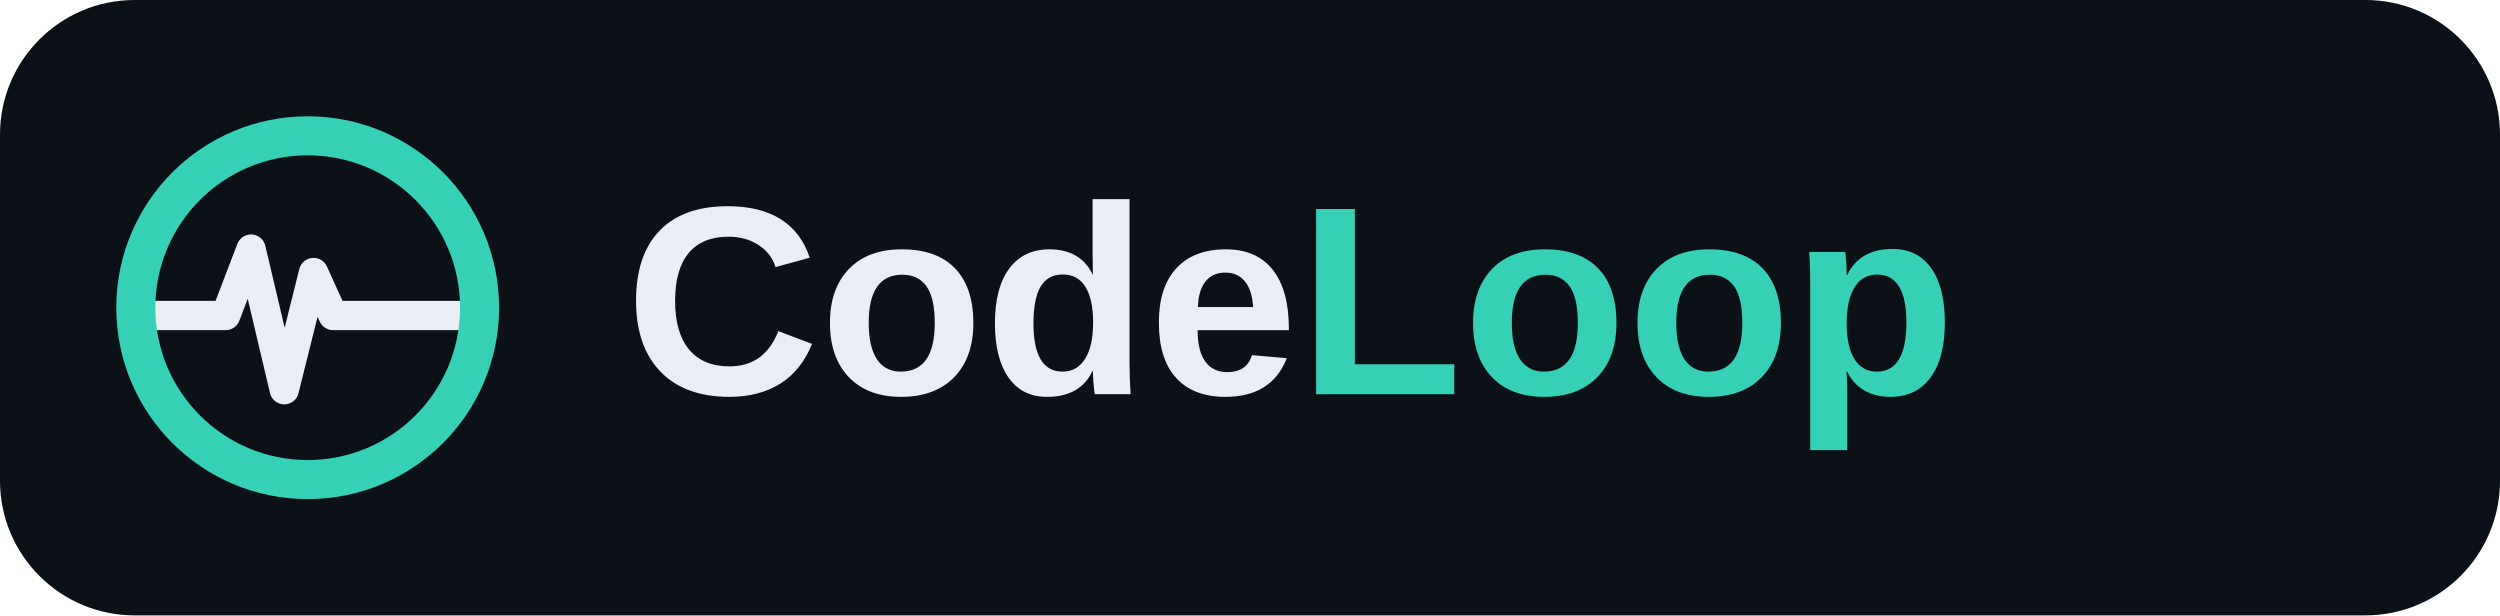
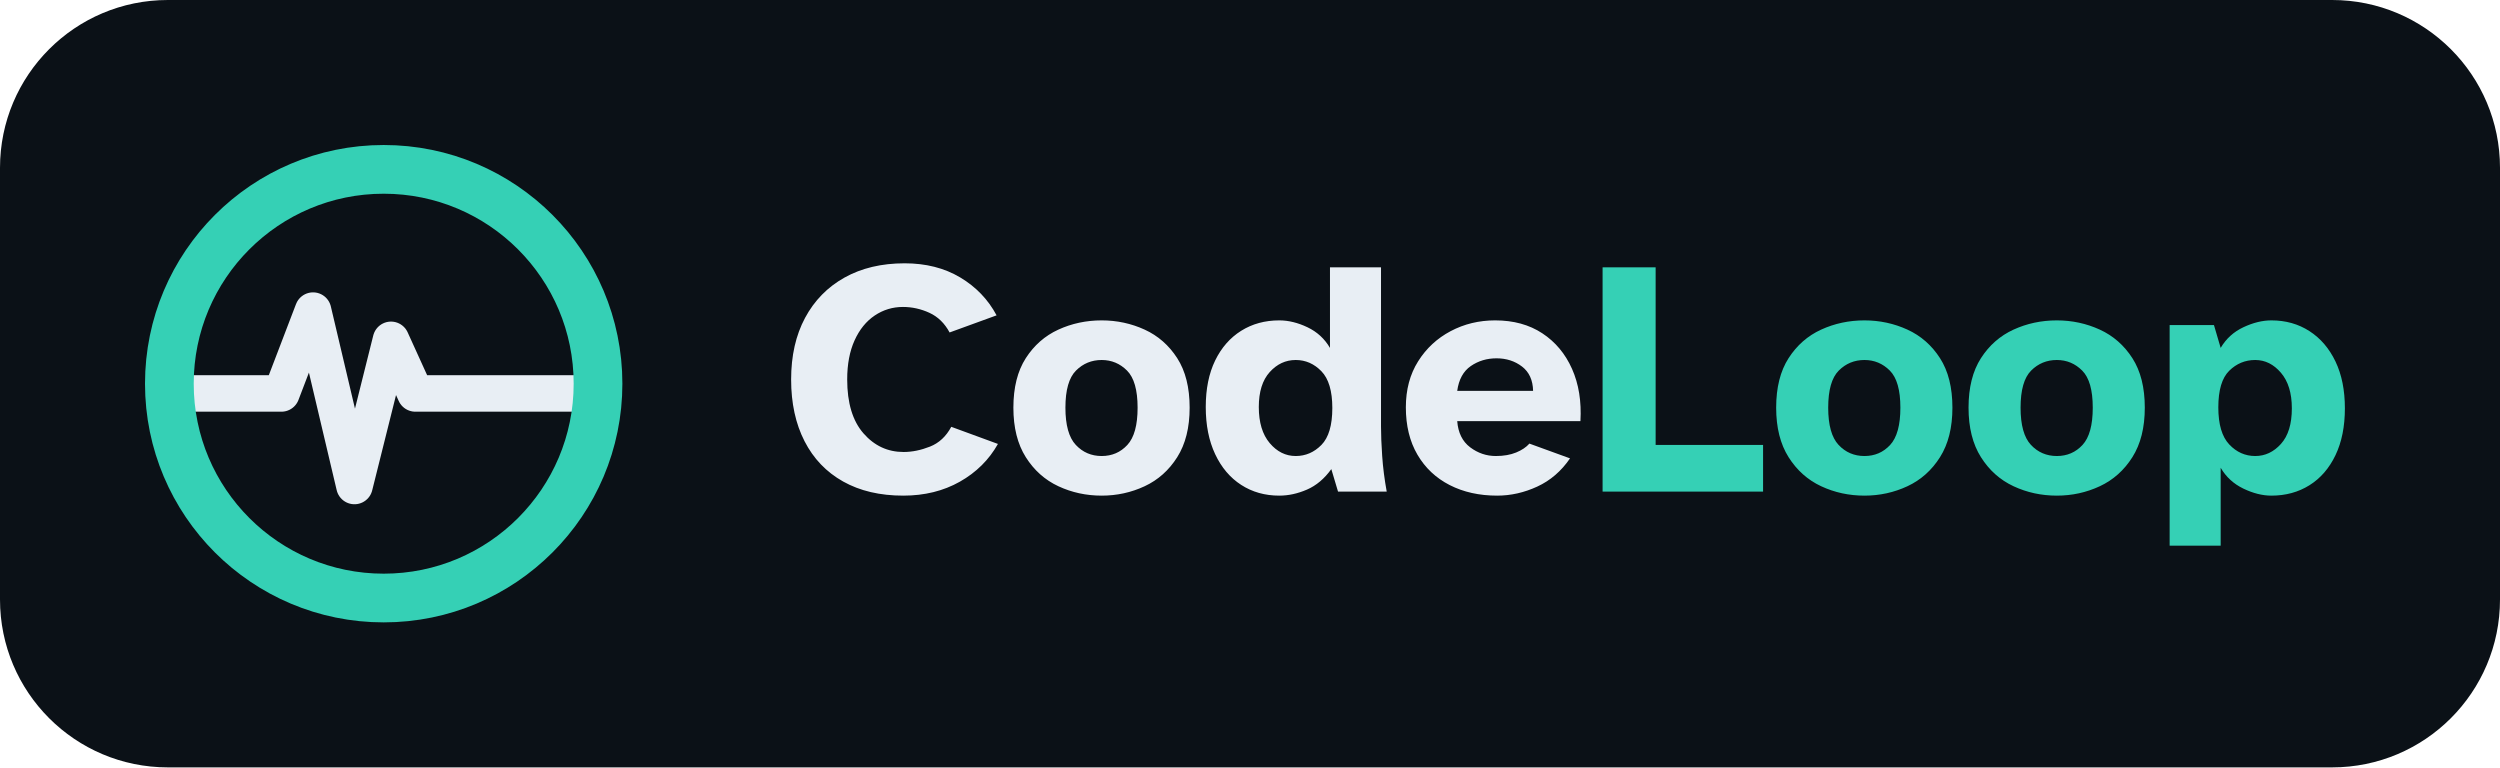
- <svg xmlns="http://www.w3.org/2000/svg" viewBox="0 0 520 128" role="img" aria-label="CodeLoop">
-   <rect width="520" height="128" rx="28" fill="#0b1117" />
+ <svg xmlns="http://www.w3.org/2000/svg" viewBox="0 0 417 128" role="img" aria-label="CodeLoop">
+   <rect width="417" height="128" rx="28" fill="#0b1117" />
  <g transform="translate(12 12) scale(0.8125)">
    <path d="M22 66 H43 L49.5 49 L58 85 L65.5 55 L70.5 66 H106" fill="none" stroke="#e8eef4" stroke-width="7.5" stroke-linecap="round" stroke-linejoin="round" />
    <circle cx="64" cy="64" r="44" fill="none" stroke="#35d0b5" stroke-width="10" />
  </g>
-   <text x="130" y="82" font-family="Atkinson Hyperlegible, Segoe UI, Helvetica Neue, Arial, sans-serif" font-size="56" font-weight="700" fill="#e8eef4">Code<tspan fill="#35d0b5">Loop</tspan>
-   </text>
+   <path fill="#e8eef4" d="M150.664 82.672Q144.84 82.672 140.64 80.32Q136.44 77.968 134.2 73.6Q131.96 69.232 131.96 63.296Q131.96 57.36 134.284 53.02Q136.608 48.68 140.864 46.3Q145.12 43.92 150.888 43.92Q156.208 43.92 160.156 46.272Q164.104 48.624 166.232 52.6L158.392 55.456Q157.16 53.16 155.032 52.18Q152.904 51.2 150.608 51.2Q148.032 51.2 145.904 52.628Q143.776 54.056 142.544 56.772Q141.312 59.488 141.312 63.296Q141.312 69.176 144.028 72.284Q146.744 75.392 150.72 75.392Q152.848 75.392 155.116 74.496Q157.384 73.6 158.672 71.192L166.456 74.048Q164.216 78.024 160.1 80.348Q155.984 82.672 150.664 82.672ZM183.76 82.672Q179.896 82.672 176.536 81.104Q173.176 79.536 171.104 76.26Q169.032 72.984 169.032 68.0Q169.032 62.96 171.104 59.74Q173.176 56.52 176.536 54.98Q179.896 53.44 183.76 53.44Q187.568 53.44 190.928 54.98Q194.288 56.52 196.36 59.74Q198.432 62.96 198.432 68.0Q198.432 72.984 196.36 76.26Q194.288 79.536 190.928 81.104Q187.568 82.672 183.76 82.672ZM183.76 76.064Q186.336 76.064 188.044 74.216Q189.752 72.368 189.752 68.0Q189.752 63.576 187.988 61.812Q186.224 60.048 183.76 60.048Q181.24 60.048 179.476 61.812Q177.712 63.576 177.712 68.0Q177.712 72.368 179.448 74.216Q181.184 76.064 183.76 76.064ZM213.384 82.672Q209.8 82.672 207.028 80.88Q204.256 79.088 202.688 75.756Q201.12 72.424 201.12 67.888Q201.12 63.352 202.688 60.132Q204.256 56.912 207.028 55.176Q209.8 53.44 213.384 53.44Q215.68 53.44 218.088 54.588Q220.496 55.736 221.84 58.032V44.592H230.352V71.136Q230.352 73.208 230.548 76.064Q230.744 78.92 231.304 82.0H223.184L222.064 78.248Q220.328 80.656 218.004 81.664Q215.68 82.672 213.384 82.672ZM216.128 76.064Q218.592 76.064 220.412 74.216Q222.232 72.368 222.232 68.056Q222.232 63.8 220.412 61.924Q218.592 60.048 216.128 60.048Q213.608 60.048 211.788 62.064Q209.968 64.08 209.968 67.888Q209.968 71.752 211.788 73.908Q213.608 76.064 216.128 76.064ZM249.728 82.672Q245.248 82.672 241.804 80.908Q238.36 79.144 236.428 75.84Q234.496 72.536 234.496 67.944Q234.496 63.52 236.54 60.272Q238.584 57.024 241.972 55.232Q245.36 53.44 249.392 53.44Q253.984 53.44 257.26 55.596Q260.536 57.752 262.216 61.532Q263.896 65.312 263.616 70.24H243.064Q243.288 73.152 245.22 74.608Q247.152 76.064 249.504 76.064Q251.464 76.064 252.892 75.476Q254.32 74.888 255.104 73.992L261.88 76.456Q259.696 79.648 256.42 81.16Q253.144 82.672 249.728 82.672ZM243.064 65.2H255.72Q255.664 62.512 253.872 61.14Q252.08 59.768 249.616 59.768Q247.208 59.768 245.332 61.056Q243.456 62.344 243.064 65.2Z" />
+   <path fill="#35d0b5" d="M267.312 82.0V44.592H276.16V74.216H294.08V82.0ZM310.992 82.672Q307.128 82.672 303.768 81.104Q300.408 79.536 298.336 76.26Q296.264 72.984 296.264 68.0Q296.264 62.96 298.336 59.74Q300.408 56.52 303.768 54.98Q307.128 53.44 310.992 53.44Q314.8 53.44 318.16 54.98Q321.52 56.52 323.592 59.74Q325.664 62.96 325.664 68.0Q325.664 72.984 323.592 76.26Q321.52 79.536 318.16 81.104Q314.8 82.672 310.992 82.672ZM310.992 76.064Q313.568 76.064 315.276 74.216Q316.984 72.368 316.984 68.0Q316.984 63.576 315.22 61.812Q313.456 60.048 310.992 60.048Q308.472 60.048 306.708 61.812Q304.944 63.576 304.944 68.0Q304.944 72.368 306.68 74.216Q308.416 76.064 310.992 76.064ZM343.08 82.672Q339.216 82.672 335.856 81.104Q332.496 79.536 330.424 76.26Q328.352 72.984 328.352 68.0Q328.352 62.96 330.424 59.74Q332.496 56.52 335.856 54.98Q339.216 53.44 343.08 53.44Q346.888 53.44 350.248 54.98Q353.608 56.52 355.68 59.74Q357.752 62.96 357.752 68.0Q357.752 72.984 355.68 76.26Q353.608 79.536 350.248 81.104Q346.888 82.672 343.08 82.672ZM343.08 76.064Q345.656 76.064 347.364 74.216Q349.072 72.368 349.072 68.0Q349.072 63.576 347.308 61.812Q345.544 60.048 343.08 60.048Q340.56 60.048 338.796 61.812Q337.032 63.576 337.032 68.0Q337.032 72.368 338.768 74.216Q340.504 76.064 343.08 76.064ZM361.896 91.016V54.224H369.288L370.408 58.032Q371.752 55.736 374.188 54.588Q376.624 53.44 378.864 53.44Q382.448 53.44 385.22 55.232Q387.992 57.024 389.56 60.3Q391.128 63.576 391.128 68.112Q391.128 72.648 389.56 75.924Q387.992 79.2 385.22 80.936Q382.448 82.672 378.864 82.672Q376.624 82.672 374.188 81.496Q371.752 80.32 370.408 78.024V91.016ZM376.176 76.064Q378.64 76.064 380.46 74.048Q382.28 72.032 382.28 68.112Q382.28 64.304 380.46 62.176Q378.64 60.048 376.176 60.048Q373.656 60.048 371.836 61.84Q370.016 63.632 370.016 67.944Q370.016 72.2 371.836 74.132Q373.656 76.064 376.176 76.064Z" />
</svg>
